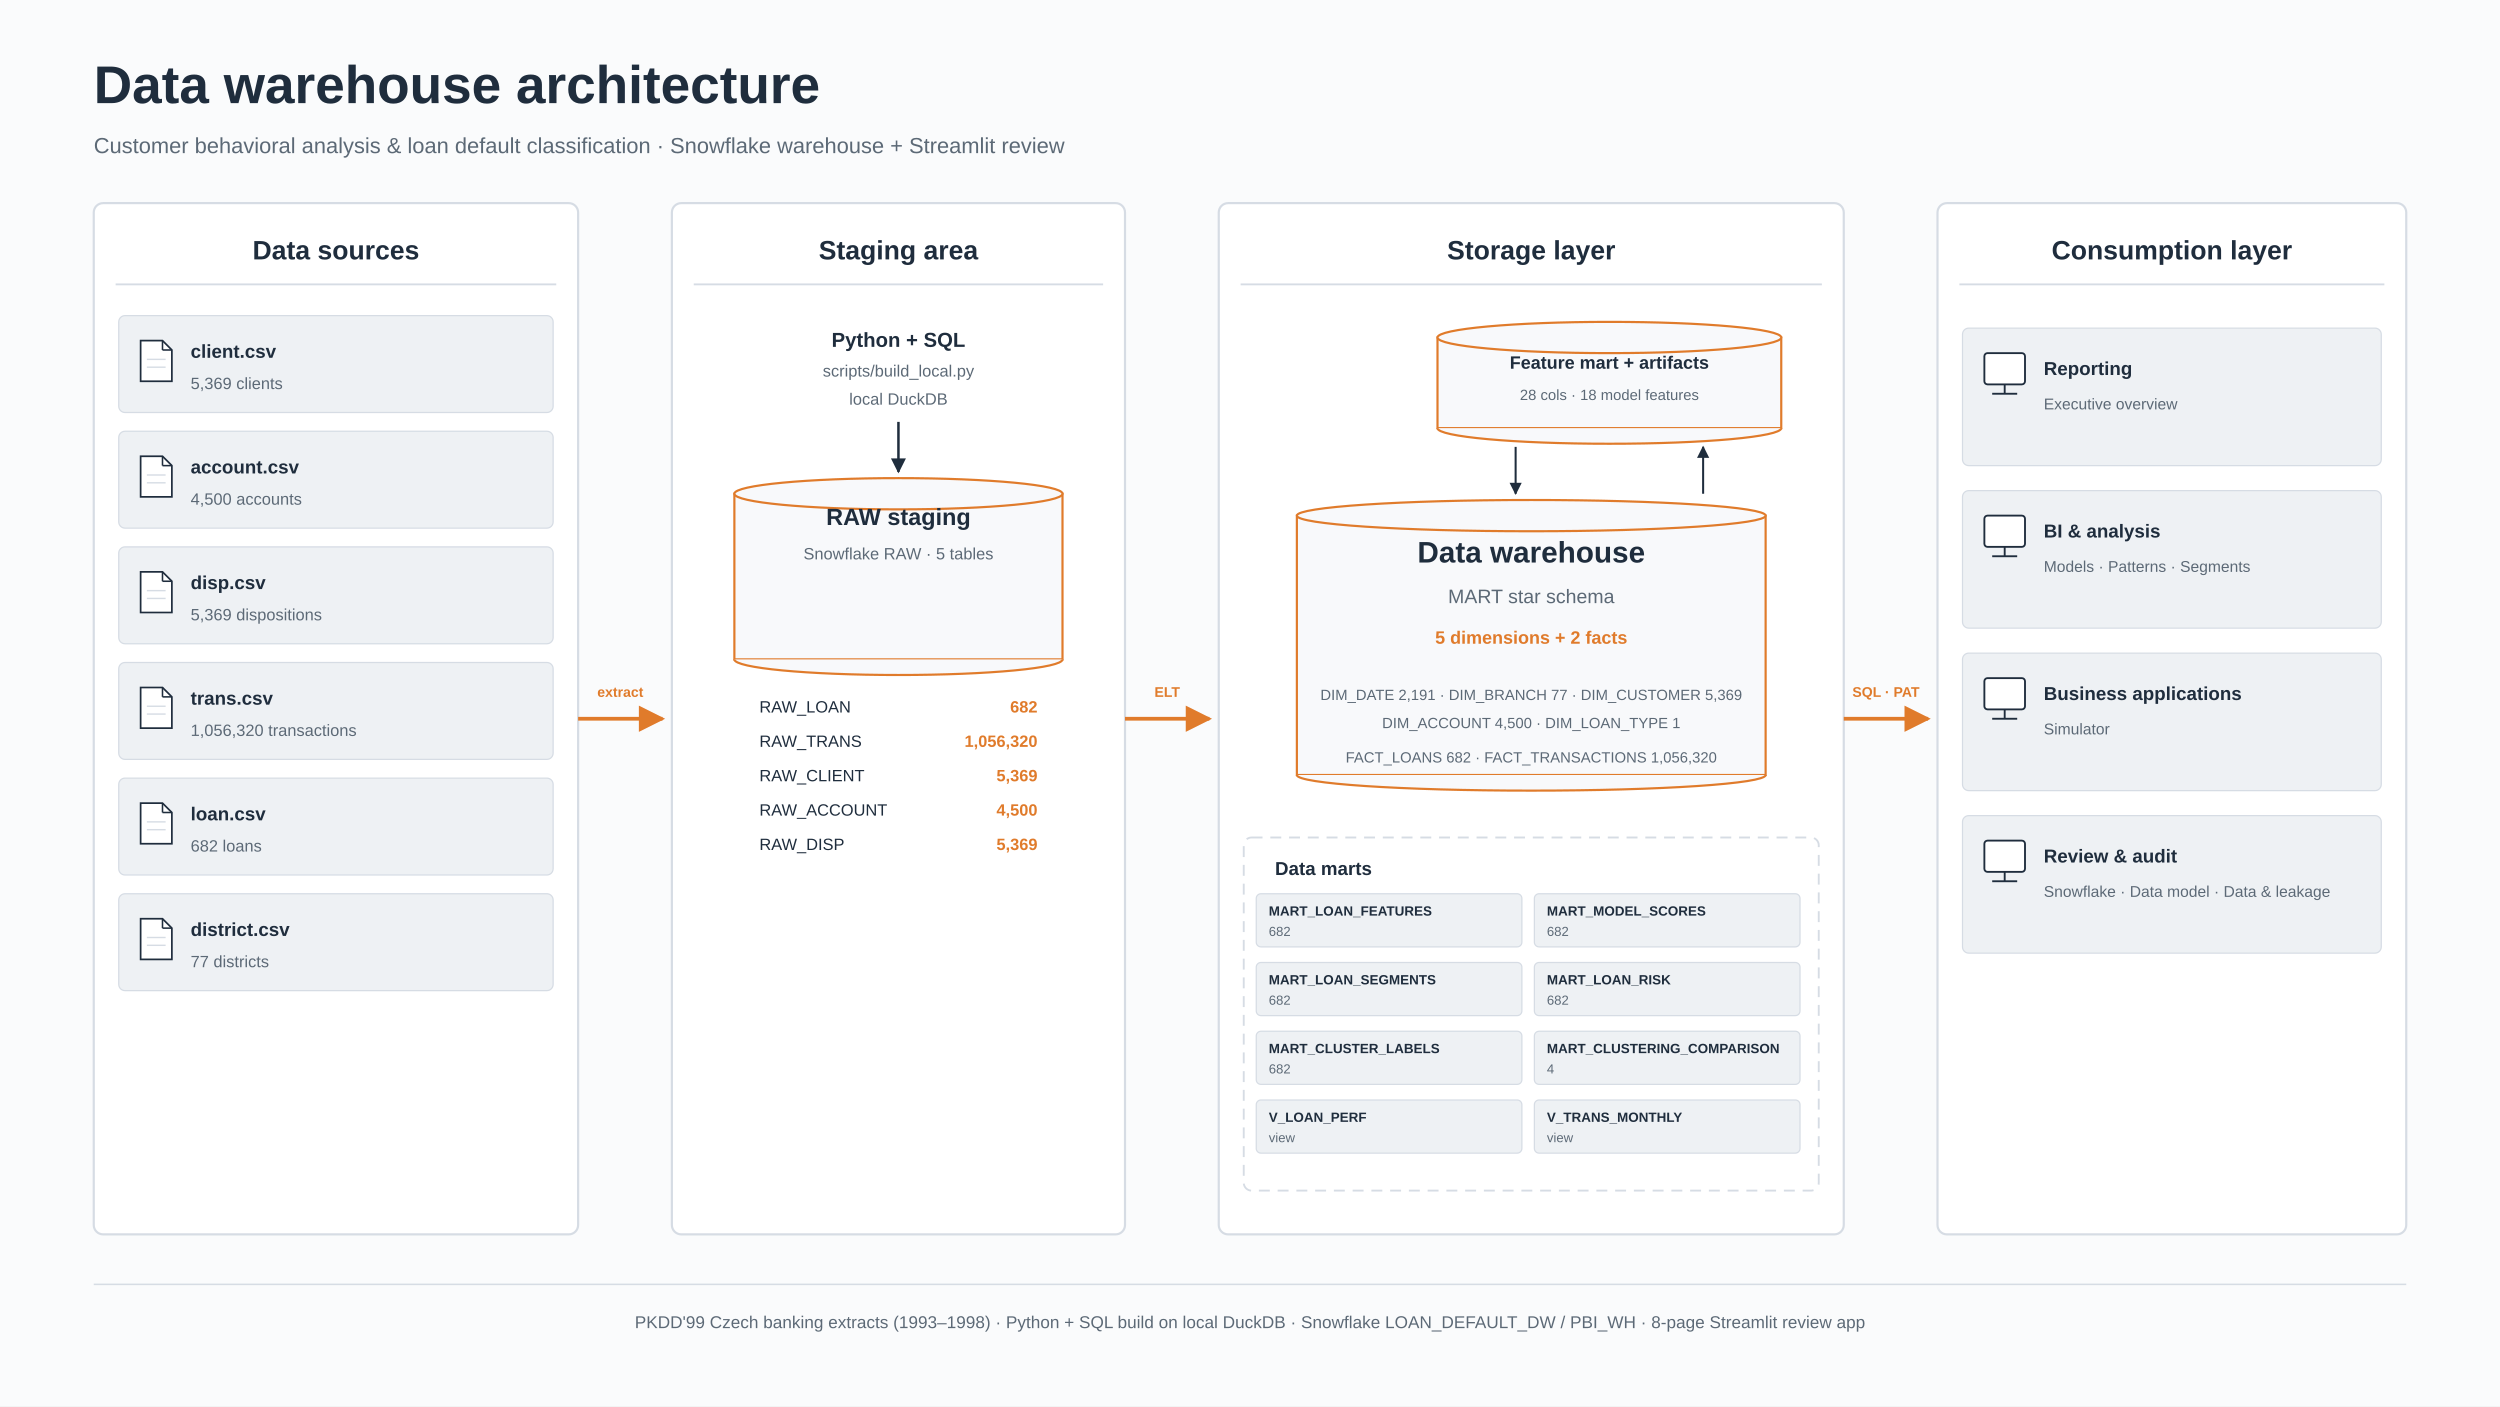
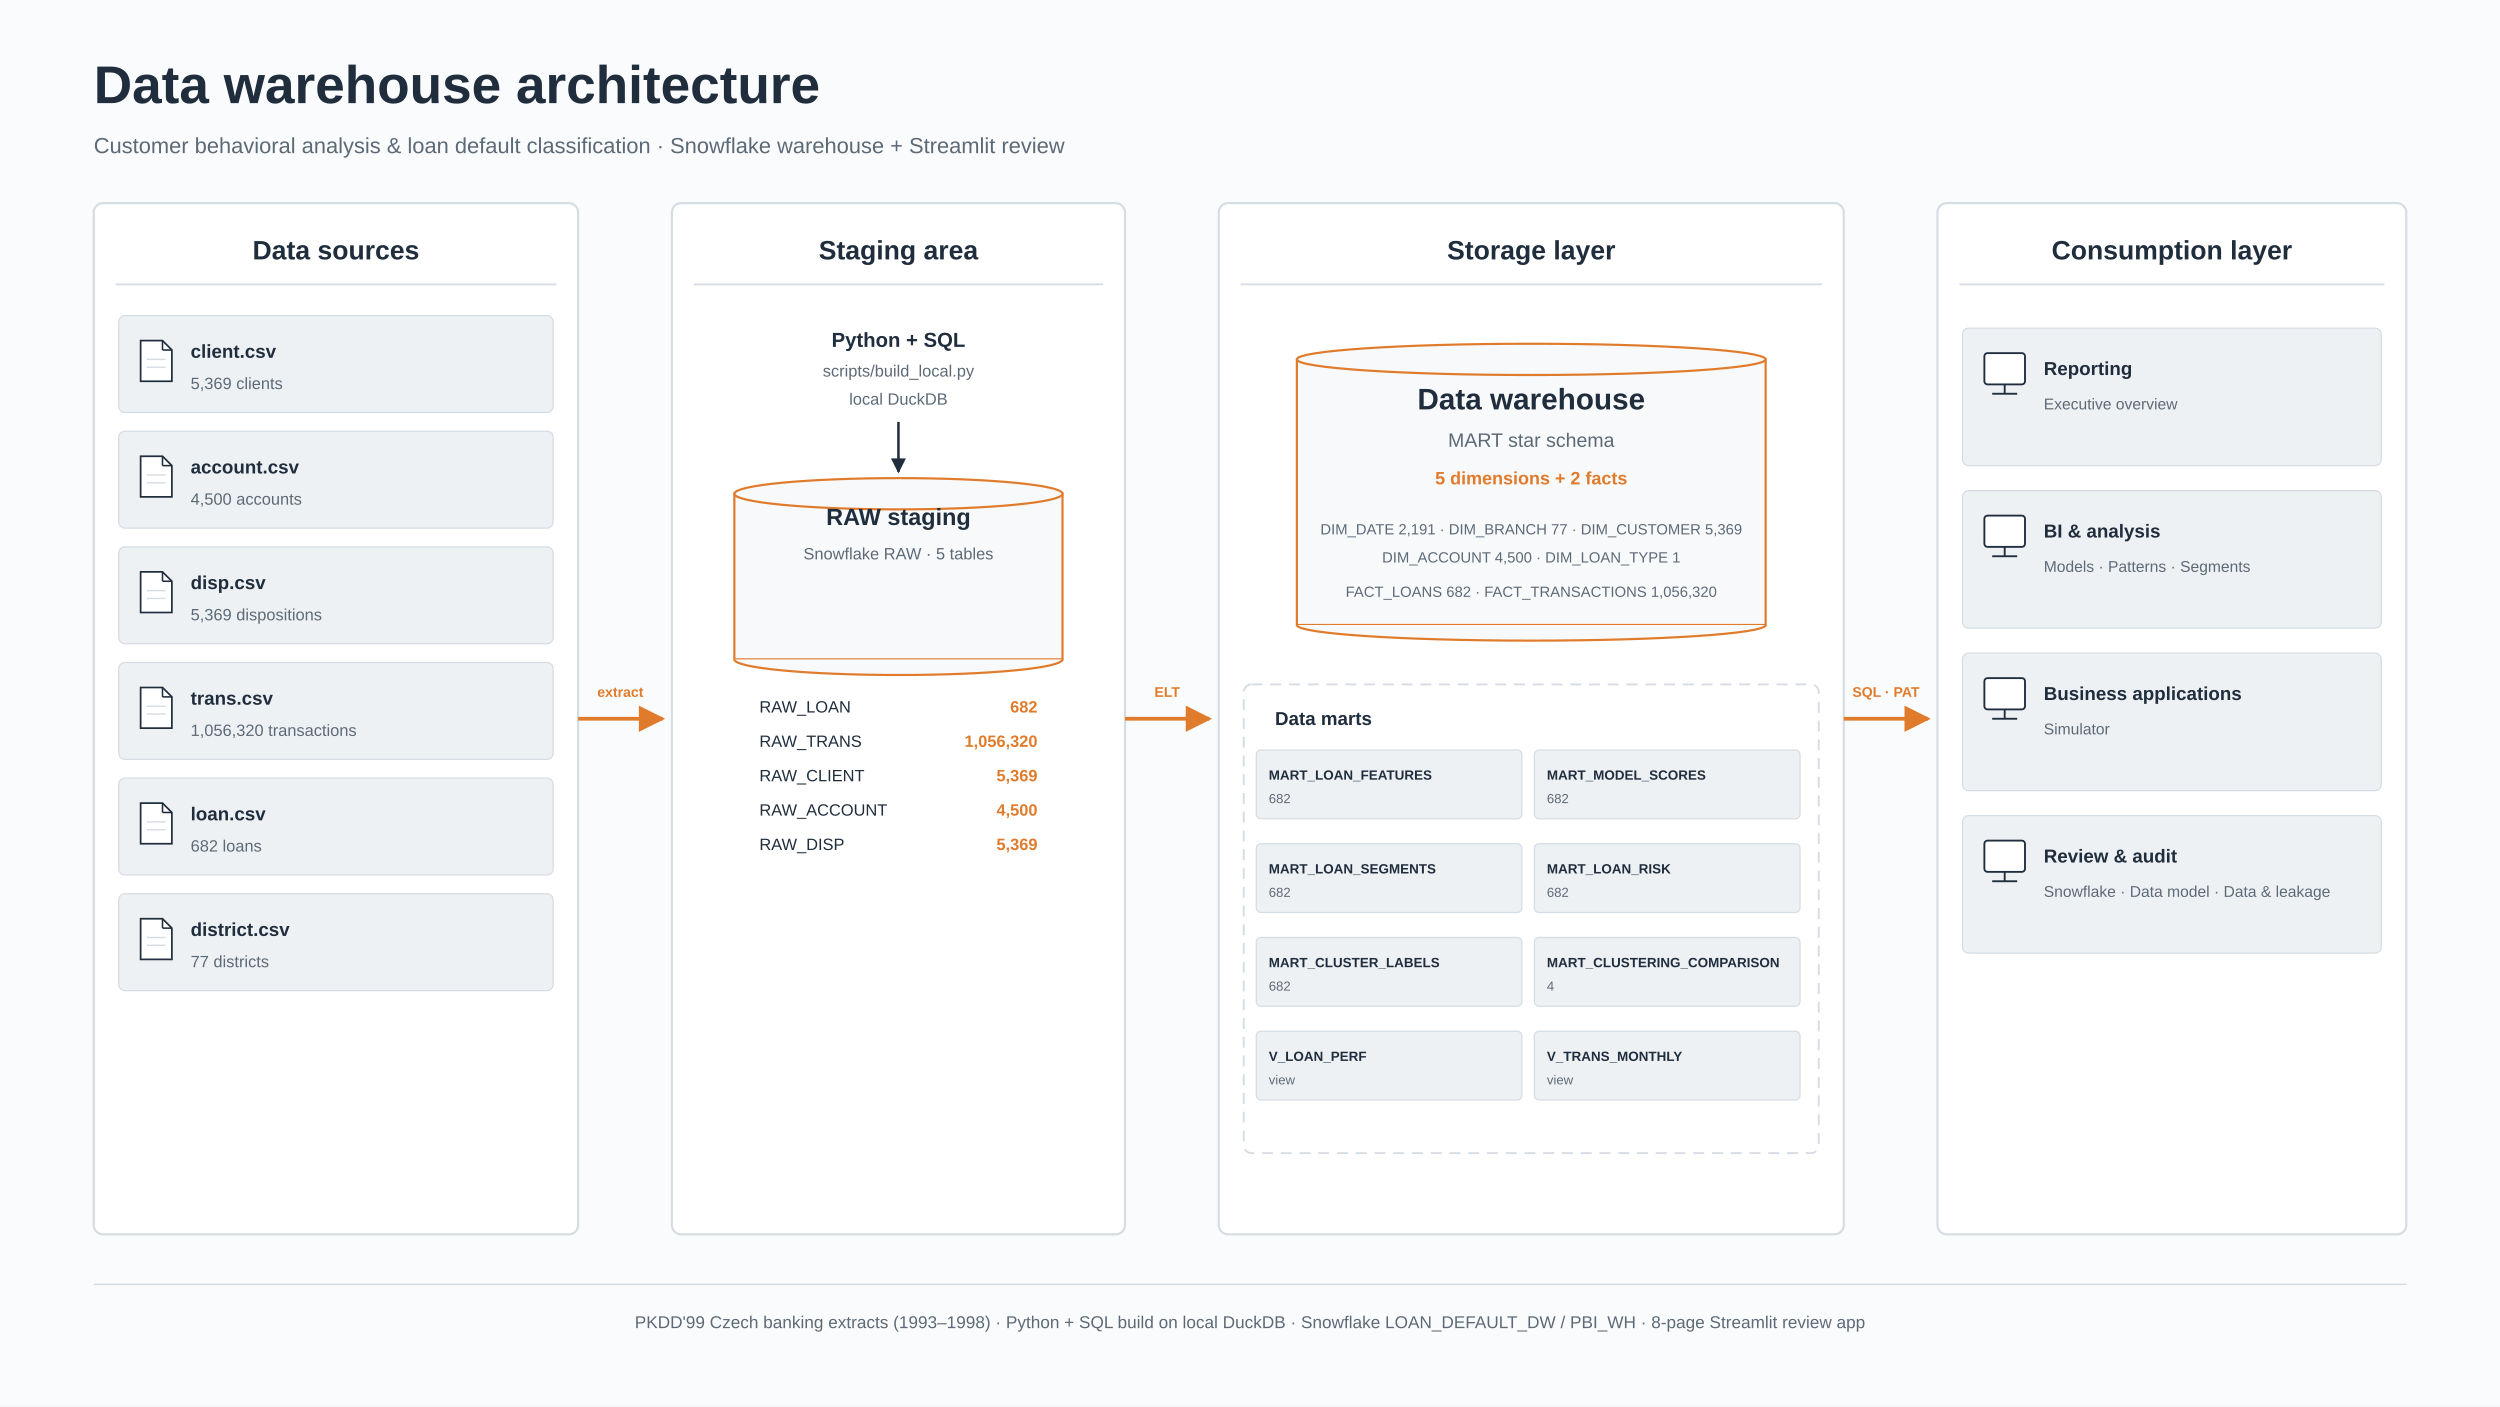
<svg xmlns="http://www.w3.org/2000/svg" width="1600" height="900" viewBox="0 0 1600 900" role="img" aria-label="Banking analytics warehouse layered architecture">
  <defs>
    <marker id="arr-o" viewBox="0 0 10 10" refX="9" refY="5" markerWidth="7" markerHeight="7" orient="auto-start-reverse">
      <path d="M 0 0 L 10 5 L 0 10 z" fill="#E07B2B" />
    </marker>
    <marker id="arr-n" viewBox="0 0 10 10" refX="9" refY="5" markerWidth="6" markerHeight="6" orient="auto-start-reverse">
      <path d="M 0 0 L 10 5 L 0 10 z" fill="#1F2D3D" />
    </marker>
  </defs>
  <rect x="0" y="0" width="1600" height="900" rx="0" fill="#FAFBFC" stroke="none" stroke-width="1" />
  <text x="60" y="66" font-family="Arial, Helvetica, sans-serif" font-size="34" fill="#1F2D3D" font-weight="bold" text-anchor="start">Data warehouse architecture</text>
  <text x="60" y="98" font-family="Arial, Helvetica, sans-serif" font-size="14" fill="#5C6976" font-weight="normal" text-anchor="start">Customer behavioral analysis &amp; loan default classification  ·  Snowflake warehouse + Streamlit review</text>
  <rect x="60" y="130" width="310" height="660" rx="6" fill="#FFFFFF" stroke="#D6DCE4" stroke-width="1.4" />
  <text x="215.0" y="166" font-family="Arial, Helvetica, sans-serif" font-size="17" fill="#1F2D3D" font-weight="bold" text-anchor="middle">Data sources</text>
  <line x1="74" y1="182" x2="356" y2="182" stroke="#D6DCE4" stroke-width="1.2" />
  <rect x="76" y="202" width="278" height="62" rx="4" fill="#EEF1F4" stroke="#D6DCE4" stroke-width="0.8" />
  <path d="M 90 218 L 104 218 L 110 224 L 110 244 L 90 244 Z" stroke="#1F2D3D" stroke-width="1.1" fill="#FFFFFF" />
  <line x1="104" y1="218" x2="104" y2="224" stroke="#1F2D3D" stroke-width="1" />
  <line x1="104" y1="224" x2="110" y2="224" stroke="#1F2D3D" stroke-width="1" />
  <line x1="94" y1="230" x2="106" y2="230" stroke="#D6DCE4" stroke-width="0.9" />
  <line x1="94" y1="235" x2="106" y2="235" stroke="#D6DCE4" stroke-width="0.9" />
  <text x="122" y="229" font-family="Arial, Helvetica, sans-serif" font-size="12" fill="#1F2D3D" font-weight="bold" text-anchor="start">client.csv</text>
  <text x="122" y="249" font-family="Arial, Helvetica, sans-serif" font-size="10.5" fill="#5C6976" font-weight="normal" text-anchor="start">5,369 clients</text>
  <rect x="76" y="276" width="278" height="62" rx="4" fill="#EEF1F4" stroke="#D6DCE4" stroke-width="0.8" />
  <path d="M 90 292 L 104 292 L 110 298 L 110 318 L 90 318 Z" stroke="#1F2D3D" stroke-width="1.1" fill="#FFFFFF" />
  <line x1="104" y1="292" x2="104" y2="298" stroke="#1F2D3D" stroke-width="1" />
  <line x1="104" y1="298" x2="110" y2="298" stroke="#1F2D3D" stroke-width="1" />
  <line x1="94" y1="304" x2="106" y2="304" stroke="#D6DCE4" stroke-width="0.9" />
  <line x1="94" y1="309" x2="106" y2="309" stroke="#D6DCE4" stroke-width="0.9" />
  <text x="122" y="303" font-family="Arial, Helvetica, sans-serif" font-size="12" fill="#1F2D3D" font-weight="bold" text-anchor="start">account.csv</text>
  <text x="122" y="323" font-family="Arial, Helvetica, sans-serif" font-size="10.5" fill="#5C6976" font-weight="normal" text-anchor="start">4,500 accounts</text>
  <rect x="76" y="350" width="278" height="62" rx="4" fill="#EEF1F4" stroke="#D6DCE4" stroke-width="0.8" />
  <path d="M 90 366 L 104 366 L 110 372 L 110 392 L 90 392 Z" stroke="#1F2D3D" stroke-width="1.1" fill="#FFFFFF" />
  <line x1="104" y1="366" x2="104" y2="372" stroke="#1F2D3D" stroke-width="1" />
  <line x1="104" y1="372" x2="110" y2="372" stroke="#1F2D3D" stroke-width="1" />
  <line x1="94" y1="378" x2="106" y2="378" stroke="#D6DCE4" stroke-width="0.9" />
  <line x1="94" y1="383" x2="106" y2="383" stroke="#D6DCE4" stroke-width="0.9" />
  <text x="122" y="377" font-family="Arial, Helvetica, sans-serif" font-size="12" fill="#1F2D3D" font-weight="bold" text-anchor="start">disp.csv</text>
  <text x="122" y="397" font-family="Arial, Helvetica, sans-serif" font-size="10.5" fill="#5C6976" font-weight="normal" text-anchor="start">5,369 dispositions</text>
  <rect x="76" y="424" width="278" height="62" rx="4" fill="#EEF1F4" stroke="#D6DCE4" stroke-width="0.8" />
  <path d="M 90 440 L 104 440 L 110 446 L 110 466 L 90 466 Z" stroke="#1F2D3D" stroke-width="1.1" fill="#FFFFFF" />
  <line x1="104" y1="440" x2="104" y2="446" stroke="#1F2D3D" stroke-width="1" />
  <line x1="104" y1="446" x2="110" y2="446" stroke="#1F2D3D" stroke-width="1" />
  <line x1="94" y1="452" x2="106" y2="452" stroke="#D6DCE4" stroke-width="0.9" />
  <line x1="94" y1="457" x2="106" y2="457" stroke="#D6DCE4" stroke-width="0.9" />
  <text x="122" y="451" font-family="Arial, Helvetica, sans-serif" font-size="12" fill="#1F2D3D" font-weight="bold" text-anchor="start">trans.csv</text>
  <text x="122" y="471" font-family="Arial, Helvetica, sans-serif" font-size="10.5" fill="#5C6976" font-weight="normal" text-anchor="start">1,056,320 transactions</text>
  <rect x="76" y="498" width="278" height="62" rx="4" fill="#EEF1F4" stroke="#D6DCE4" stroke-width="0.8" />
  <path d="M 90 514 L 104 514 L 110 520 L 110 540 L 90 540 Z" stroke="#1F2D3D" stroke-width="1.1" fill="#FFFFFF" />
  <line x1="104" y1="514" x2="104" y2="520" stroke="#1F2D3D" stroke-width="1" />
  <line x1="104" y1="520" x2="110" y2="520" stroke="#1F2D3D" stroke-width="1" />
  <line x1="94" y1="526" x2="106" y2="526" stroke="#D6DCE4" stroke-width="0.9" />
  <line x1="94" y1="531" x2="106" y2="531" stroke="#D6DCE4" stroke-width="0.9" />
  <text x="122" y="525" font-family="Arial, Helvetica, sans-serif" font-size="12" fill="#1F2D3D" font-weight="bold" text-anchor="start">loan.csv</text>
  <text x="122" y="545" font-family="Arial, Helvetica, sans-serif" font-size="10.5" fill="#5C6976" font-weight="normal" text-anchor="start">682 loans</text>
  <rect x="76" y="572" width="278" height="62" rx="4" fill="#EEF1F4" stroke="#D6DCE4" stroke-width="0.8" />
  <path d="M 90 588 L 104 588 L 110 594 L 110 614 L 90 614 Z" stroke="#1F2D3D" stroke-width="1.1" fill="#FFFFFF" />
  <line x1="104" y1="588" x2="104" y2="594" stroke="#1F2D3D" stroke-width="1" />
  <line x1="104" y1="594" x2="110" y2="594" stroke="#1F2D3D" stroke-width="1" />
  <line x1="94" y1="600" x2="106" y2="600" stroke="#D6DCE4" stroke-width="0.9" />
  <line x1="94" y1="605" x2="106" y2="605" stroke="#D6DCE4" stroke-width="0.9" />
  <text x="122" y="599" font-family="Arial, Helvetica, sans-serif" font-size="12" fill="#1F2D3D" font-weight="bold" text-anchor="start">district.csv</text>
  <text x="122" y="619" font-family="Arial, Helvetica, sans-serif" font-size="10.5" fill="#5C6976" font-weight="normal" text-anchor="start">77 districts</text>
  <rect x="430" y="130" width="290" height="660" rx="6" fill="#FFFFFF" stroke="#D6DCE4" stroke-width="1.4" />
  <text x="575.0" y="166" font-family="Arial, Helvetica, sans-serif" font-size="17" fill="#1F2D3D" font-weight="bold" text-anchor="middle">Staging area</text>
  <line x1="444" y1="182" x2="706" y2="182" stroke="#D6DCE4" stroke-width="1.2" />
  <text x="575" y="222" font-family="Arial, Helvetica, sans-serif" font-size="13" fill="#1F2D3D" font-weight="bold" text-anchor="middle">Python + SQL</text>
  <text x="575" y="241" font-family="Arial, Helvetica, sans-serif" font-size="10.5" fill="#5C6976" font-weight="normal" text-anchor="middle">scripts/build_local.py</text>
  <text x="575" y="259" font-family="Arial, Helvetica, sans-serif" font-size="10.5" fill="#5C6976" font-weight="normal" text-anchor="middle">local DuckDB</text>
  <path d="M 575 270 L 575 302" stroke="#1F2D3D" stroke-width="1.6" fill="none" marker-end="url(#arr-n)" />
  <rect x="470" y="316" width="210" height="106" rx="0" fill="#F8F9FB" stroke="#E07B2B" stroke-width="1.4" />
  <ellipse cx="575.0" cy="316" rx="105.0" ry="10" fill="#F8F9FB" stroke="#E07B2B" stroke-width="1.4" />
  <path d="M 470 422 A 105.0 10 0 0 0 680 422" fill="#F8F9FB" stroke="#E07B2B" stroke-width="1.4" />
  <text x="575" y="336" font-family="Arial, Helvetica, sans-serif" font-size="15" fill="#1F2D3D" font-weight="bold" text-anchor="middle">RAW staging</text>
  <text x="575" y="358" font-family="Arial, Helvetica, sans-serif" font-size="10.5" fill="#5C6976" font-weight="normal" text-anchor="middle">Snowflake RAW · 5 tables</text>
  <text x="486" y="456" font-family="Arial, Helvetica, sans-serif" font-size="10.5" fill="#1F2D3D" font-weight="normal" text-anchor="start">RAW_LOAN</text>
  <text x="664" y="456" font-family="Arial, Helvetica, sans-serif" font-size="10.5" fill="#E07B2B" font-weight="bold" text-anchor="end">682</text>
  <text x="486" y="478" font-family="Arial, Helvetica, sans-serif" font-size="10.5" fill="#1F2D3D" font-weight="normal" text-anchor="start">RAW_TRANS</text>
  <text x="664" y="478" font-family="Arial, Helvetica, sans-serif" font-size="10.5" fill="#E07B2B" font-weight="bold" text-anchor="end">1,056,320</text>
  <text x="486" y="500" font-family="Arial, Helvetica, sans-serif" font-size="10.5" fill="#1F2D3D" font-weight="normal" text-anchor="start">RAW_CLIENT</text>
  <text x="664" y="500" font-family="Arial, Helvetica, sans-serif" font-size="10.5" fill="#E07B2B" font-weight="bold" text-anchor="end">5,369</text>
  <text x="486" y="522" font-family="Arial, Helvetica, sans-serif" font-size="10.5" fill="#1F2D3D" font-weight="normal" text-anchor="start">RAW_ACCOUNT</text>
  <text x="664" y="522" font-family="Arial, Helvetica, sans-serif" font-size="10.5" fill="#E07B2B" font-weight="bold" text-anchor="end">4,500</text>
  <text x="486" y="544" font-family="Arial, Helvetica, sans-serif" font-size="10.5" fill="#1F2D3D" font-weight="normal" text-anchor="start">RAW_DISP</text>
  <text x="664" y="544" font-family="Arial, Helvetica, sans-serif" font-size="10.5" fill="#E07B2B" font-weight="bold" text-anchor="end">5,369</text>
  <rect x="780" y="130" width="400" height="660" rx="6" fill="#FFFFFF" stroke="#D6DCE4" stroke-width="1.4" />
  <text x="980.0" y="166" font-family="Arial, Helvetica, sans-serif" font-size="17" fill="#1F2D3D" font-weight="bold" text-anchor="middle">Storage layer</text>
  <line x1="794" y1="182" x2="1166" y2="182" stroke="#D6DCE4" stroke-width="1.2" />
-   <rect x="920" y="216" width="220" height="58" rx="0" fill="#F8F9FB" stroke="#E07B2B" stroke-width="1.4" />
-   <ellipse cx="1030.0" cy="216" rx="110.0" ry="10" fill="#F8F9FB" stroke="#E07B2B" stroke-width="1.4" />
-   <path d="M 920 274 A 110.0 10 0 0 0 1140 274" fill="#F8F9FB" stroke="#E07B2B" stroke-width="1.4" />
-   <text x="1030" y="236" font-family="Arial, Helvetica, sans-serif" font-size="11.5" fill="#1F2D3D" font-weight="bold" text-anchor="middle">Feature mart + artifacts</text>
-   <text x="1030" y="256" font-family="Arial, Helvetica, sans-serif" font-size="9.5" fill="#5C6976" font-weight="normal" text-anchor="middle">28 cols · 18 model features</text>
-   <path d="M 970 286 L 970 316" stroke="#1F2D3D" stroke-width="1.3" fill="none" marker-end="url(#arr-n)" />
-   <path d="M 1090 316 L 1090 286" stroke="#1F2D3D" stroke-width="1.3" fill="none" marker-end="url(#arr-n)" />
-   <rect x="830" y="330" width="300" height="166" rx="0" fill="#F8F9FB" stroke="#E07B2B" stroke-width="1.4" />
-   <ellipse cx="980.0" cy="330" rx="150.0" ry="10" fill="#F8F9FB" stroke="#E07B2B" stroke-width="1.4" />
-   <path d="M 830 496 A 150.0 10 0 0 0 1130 496" fill="#F8F9FB" stroke="#E07B2B" stroke-width="1.4" />
-   <text x="980" y="360" font-family="Arial, Helvetica, sans-serif" font-size="19" fill="#1F2D3D" font-weight="bold" text-anchor="middle">Data warehouse</text>
-   <text x="980" y="386" font-family="Arial, Helvetica, sans-serif" font-size="12.5" fill="#5C6976" font-weight="normal" text-anchor="middle">MART star schema</text>
-   <text x="980" y="412" font-family="Arial, Helvetica, sans-serif" font-size="11.5" fill="#E07B2B" font-weight="bold" text-anchor="middle">5 dimensions + 2 facts</text>
-   <text x="980" y="448" font-family="Arial, Helvetica, sans-serif" font-size="9.5" fill="#5C6976" font-weight="normal" text-anchor="middle">DIM_DATE 2,191 · DIM_BRANCH 77 · DIM_CUSTOMER 5,369</text>
-   <text x="980" y="466" font-family="Arial, Helvetica, sans-serif" font-size="9.5" fill="#5C6976" font-weight="normal" text-anchor="middle">DIM_ACCOUNT 4,500 · DIM_LOAN_TYPE 1</text>
-   <text x="980" y="488" font-family="Arial, Helvetica, sans-serif" font-size="9.5" fill="#5C6976" font-weight="normal" text-anchor="middle">FACT_LOANS 682 · FACT_TRANSACTIONS 1,056,320</text>
-   <rect x="796" y="536" width="368" height="226" rx="5" fill="#FFFFFF" stroke="#D6DCE4" stroke-width="1.2" stroke-dasharray="7 5" />
-   <text x="816" y="560" font-family="Arial, Helvetica, sans-serif" font-size="12" fill="#1F2D3D" font-weight="bold" text-anchor="start">Data marts</text>
-   <rect x="804" y="572" width="170" height="34" rx="3" fill="#EEF1F4" stroke="#D6DCE4" stroke-width="0.8" />
-   <text x="812" y="586" font-family="Arial, Helvetica, sans-serif" font-size="8.6" fill="#1F2D3D" font-weight="bold" text-anchor="start">MART_LOAN_FEATURES</text>
-   <text x="812" y="599" font-family="Arial, Helvetica, sans-serif" font-size="8.4" fill="#5C6976" font-weight="normal" text-anchor="start">682</text>
-   <rect x="982" y="572" width="170" height="34" rx="3" fill="#EEF1F4" stroke="#D6DCE4" stroke-width="0.8" />
-   <text x="990" y="586" font-family="Arial, Helvetica, sans-serif" font-size="8.6" fill="#1F2D3D" font-weight="bold" text-anchor="start">MART_MODEL_SCORES</text>
-   <text x="990" y="599" font-family="Arial, Helvetica, sans-serif" font-size="8.4" fill="#5C6976" font-weight="normal" text-anchor="start">682</text>
-   <rect x="804" y="616" width="170" height="34" rx="3" fill="#EEF1F4" stroke="#D6DCE4" stroke-width="0.8" />
-   <text x="812" y="630" font-family="Arial, Helvetica, sans-serif" font-size="8.6" fill="#1F2D3D" font-weight="bold" text-anchor="start">MART_LOAN_SEGMENTS</text>
-   <text x="812" y="643" font-family="Arial, Helvetica, sans-serif" font-size="8.4" fill="#5C6976" font-weight="normal" text-anchor="start">682</text>
-   <rect x="982" y="616" width="170" height="34" rx="3" fill="#EEF1F4" stroke="#D6DCE4" stroke-width="0.8" />
-   <text x="990" y="630" font-family="Arial, Helvetica, sans-serif" font-size="8.6" fill="#1F2D3D" font-weight="bold" text-anchor="start">MART_LOAN_RISK</text>
-   <text x="990" y="643" font-family="Arial, Helvetica, sans-serif" font-size="8.4" fill="#5C6976" font-weight="normal" text-anchor="start">682</text>
-   <rect x="804" y="660" width="170" height="34" rx="3" fill="#EEF1F4" stroke="#D6DCE4" stroke-width="0.8" />
-   <text x="812" y="674" font-family="Arial, Helvetica, sans-serif" font-size="8.6" fill="#1F2D3D" font-weight="bold" text-anchor="start">MART_CLUSTER_LABELS</text>
-   <text x="812" y="687" font-family="Arial, Helvetica, sans-serif" font-size="8.4" fill="#5C6976" font-weight="normal" text-anchor="start">682</text>
-   <rect x="982" y="660" width="170" height="34" rx="3" fill="#EEF1F4" stroke="#D6DCE4" stroke-width="0.8" />
-   <text x="990" y="674" font-family="Arial, Helvetica, sans-serif" font-size="8.6" fill="#1F2D3D" font-weight="bold" text-anchor="start">MART_CLUSTERING_COMPARISON</text>
-   <text x="990" y="687" font-family="Arial, Helvetica, sans-serif" font-size="8.4" fill="#5C6976" font-weight="normal" text-anchor="start">4</text>
-   <rect x="804" y="704" width="170" height="34" rx="3" fill="#EEF1F4" stroke="#D6DCE4" stroke-width="0.8" />
-   <text x="812" y="718" font-family="Arial, Helvetica, sans-serif" font-size="8.6" fill="#1F2D3D" font-weight="bold" text-anchor="start">V_LOAN_PERF</text>
-   <text x="812" y="731" font-family="Arial, Helvetica, sans-serif" font-size="8.4" fill="#5C6976" font-weight="normal" text-anchor="start">view</text>
-   <rect x="982" y="704" width="170" height="34" rx="3" fill="#EEF1F4" stroke="#D6DCE4" stroke-width="0.8" />
-   <text x="990" y="718" font-family="Arial, Helvetica, sans-serif" font-size="8.6" fill="#1F2D3D" font-weight="bold" text-anchor="start">V_TRANS_MONTHLY</text>
-   <text x="990" y="731" font-family="Arial, Helvetica, sans-serif" font-size="8.4" fill="#5C6976" font-weight="normal" text-anchor="start">view</text>
+   <rect x="830" y="230" width="300" height="170" rx="0" fill="#F8F9FB" stroke="#E07B2B" stroke-width="1.4" />
+   <ellipse cx="980.0" cy="230" rx="150.0" ry="10" fill="#F8F9FB" stroke="#E07B2B" stroke-width="1.4" />
+   <path d="M 830 400 A 150.0 10 0 0 0 1130 400" fill="#F8F9FB" stroke="#E07B2B" stroke-width="1.4" />
+   <text x="980" y="262" font-family="Arial, Helvetica, sans-serif" font-size="19" fill="#1F2D3D" font-weight="bold" text-anchor="middle">Data warehouse</text>
+   <text x="980" y="286" font-family="Arial, Helvetica, sans-serif" font-size="12.5" fill="#5C6976" font-weight="normal" text-anchor="middle">MART star schema</text>
+   <text x="980" y="310" font-family="Arial, Helvetica, sans-serif" font-size="11.5" fill="#E07B2B" font-weight="bold" text-anchor="middle">5 dimensions + 2 facts</text>
+   <text x="980" y="342" font-family="Arial, Helvetica, sans-serif" font-size="9.5" fill="#5C6976" font-weight="normal" text-anchor="middle">DIM_DATE 2,191 · DIM_BRANCH 77 · DIM_CUSTOMER 5,369</text>
+   <text x="980" y="360" font-family="Arial, Helvetica, sans-serif" font-size="9.5" fill="#5C6976" font-weight="normal" text-anchor="middle">DIM_ACCOUNT 4,500 · DIM_LOAN_TYPE 1</text>
+   <text x="980" y="382" font-family="Arial, Helvetica, sans-serif" font-size="9.5" fill="#5C6976" font-weight="normal" text-anchor="middle">FACT_LOANS 682 · FACT_TRANSACTIONS 1,056,320</text>
+   <rect x="796" y="438" width="368" height="300" rx="5" fill="#FFFFFF" stroke="#D6DCE4" stroke-width="1.2" stroke-dasharray="7 5" />
+   <text x="816" y="464" font-family="Arial, Helvetica, sans-serif" font-size="12" fill="#1F2D3D" font-weight="bold" text-anchor="start">Data marts</text>
+   <rect x="804" y="480" width="170" height="44" rx="3" fill="#EEF1F4" stroke="#D6DCE4" stroke-width="0.8" />
+   <text x="812" y="499" font-family="Arial, Helvetica, sans-serif" font-size="8.6" fill="#1F2D3D" font-weight="bold" text-anchor="start">MART_LOAN_FEATURES</text>
+   <text x="812" y="514" font-family="Arial, Helvetica, sans-serif" font-size="8.4" fill="#5C6976" font-weight="normal" text-anchor="start">682</text>
+   <rect x="982" y="480" width="170" height="44" rx="3" fill="#EEF1F4" stroke="#D6DCE4" stroke-width="0.8" />
+   <text x="990" y="499" font-family="Arial, Helvetica, sans-serif" font-size="8.6" fill="#1F2D3D" font-weight="bold" text-anchor="start">MART_MODEL_SCORES</text>
+   <text x="990" y="514" font-family="Arial, Helvetica, sans-serif" font-size="8.4" fill="#5C6976" font-weight="normal" text-anchor="start">682</text>
+   <rect x="804" y="540" width="170" height="44" rx="3" fill="#EEF1F4" stroke="#D6DCE4" stroke-width="0.8" />
+   <text x="812" y="559" font-family="Arial, Helvetica, sans-serif" font-size="8.6" fill="#1F2D3D" font-weight="bold" text-anchor="start">MART_LOAN_SEGMENTS</text>
+   <text x="812" y="574" font-family="Arial, Helvetica, sans-serif" font-size="8.4" fill="#5C6976" font-weight="normal" text-anchor="start">682</text>
+   <rect x="982" y="540" width="170" height="44" rx="3" fill="#EEF1F4" stroke="#D6DCE4" stroke-width="0.8" />
+   <text x="990" y="559" font-family="Arial, Helvetica, sans-serif" font-size="8.6" fill="#1F2D3D" font-weight="bold" text-anchor="start">MART_LOAN_RISK</text>
+   <text x="990" y="574" font-family="Arial, Helvetica, sans-serif" font-size="8.4" fill="#5C6976" font-weight="normal" text-anchor="start">682</text>
+   <rect x="804" y="600" width="170" height="44" rx="3" fill="#EEF1F4" stroke="#D6DCE4" stroke-width="0.8" />
+   <text x="812" y="619" font-family="Arial, Helvetica, sans-serif" font-size="8.6" fill="#1F2D3D" font-weight="bold" text-anchor="start">MART_CLUSTER_LABELS</text>
+   <text x="812" y="634" font-family="Arial, Helvetica, sans-serif" font-size="8.4" fill="#5C6976" font-weight="normal" text-anchor="start">682</text>
+   <rect x="982" y="600" width="170" height="44" rx="3" fill="#EEF1F4" stroke="#D6DCE4" stroke-width="0.8" />
+   <text x="990" y="619" font-family="Arial, Helvetica, sans-serif" font-size="8.6" fill="#1F2D3D" font-weight="bold" text-anchor="start">MART_CLUSTERING_COMPARISON</text>
+   <text x="990" y="634" font-family="Arial, Helvetica, sans-serif" font-size="8.4" fill="#5C6976" font-weight="normal" text-anchor="start">4</text>
+   <rect x="804" y="660" width="170" height="44" rx="3" fill="#EEF1F4" stroke="#D6DCE4" stroke-width="0.8" />
+   <text x="812" y="679" font-family="Arial, Helvetica, sans-serif" font-size="8.6" fill="#1F2D3D" font-weight="bold" text-anchor="start">V_LOAN_PERF</text>
+   <text x="812" y="694" font-family="Arial, Helvetica, sans-serif" font-size="8.4" fill="#5C6976" font-weight="normal" text-anchor="start">view</text>
+   <rect x="982" y="660" width="170" height="44" rx="3" fill="#EEF1F4" stroke="#D6DCE4" stroke-width="0.8" />
+   <text x="990" y="679" font-family="Arial, Helvetica, sans-serif" font-size="8.6" fill="#1F2D3D" font-weight="bold" text-anchor="start">V_TRANS_MONTHLY</text>
+   <text x="990" y="694" font-family="Arial, Helvetica, sans-serif" font-size="8.4" fill="#5C6976" font-weight="normal" text-anchor="start">view</text>
  <rect x="1240" y="130" width="300" height="660" rx="6" fill="#FFFFFF" stroke="#D6DCE4" stroke-width="1.4" />
  <text x="1390.0" y="166" font-family="Arial, Helvetica, sans-serif" font-size="17" fill="#1F2D3D" font-weight="bold" text-anchor="middle">Consumption layer</text>
  <line x1="1254" y1="182" x2="1526" y2="182" stroke="#D6DCE4" stroke-width="1.2" />
  <rect x="1256" y="210" width="268" height="88" rx="4" fill="#EEF1F4" stroke="#D6DCE4" stroke-width="0.8" />
  <rect x="1270" y="226" width="26" height="20" rx="2" fill="#FFFFFF" stroke="#1F2D3D" stroke-width="1.2" />
  <line x1="1283.0" y1="246" x2="1283.0" y2="252" stroke="#1F2D3D" stroke-width="1.2" />
  <line x1="1275" y1="252" x2="1291" y2="252" stroke="#1F2D3D" stroke-width="1.2" />
  <text x="1308" y="240" font-family="Arial, Helvetica, sans-serif" font-size="12" fill="#1F2D3D" font-weight="bold" text-anchor="start">Reporting</text>
  <text x="1308" y="262" font-family="Arial, Helvetica, sans-serif" font-size="10" fill="#5C6976" font-weight="normal" text-anchor="start">Executive overview</text>
  <rect x="1256" y="314" width="268" height="88" rx="4" fill="#EEF1F4" stroke="#D6DCE4" stroke-width="0.8" />
  <rect x="1270" y="330" width="26" height="20" rx="2" fill="#FFFFFF" stroke="#1F2D3D" stroke-width="1.2" />
  <line x1="1283.0" y1="350" x2="1283.0" y2="356" stroke="#1F2D3D" stroke-width="1.2" />
  <line x1="1275" y1="356" x2="1291" y2="356" stroke="#1F2D3D" stroke-width="1.2" />
  <text x="1308" y="344" font-family="Arial, Helvetica, sans-serif" font-size="12" fill="#1F2D3D" font-weight="bold" text-anchor="start">BI &amp; analysis</text>
  <text x="1308" y="366" font-family="Arial, Helvetica, sans-serif" font-size="10" fill="#5C6976" font-weight="normal" text-anchor="start">Models · Patterns · Segments</text>
  <rect x="1256" y="418" width="268" height="88" rx="4" fill="#EEF1F4" stroke="#D6DCE4" stroke-width="0.8" />
  <rect x="1270" y="434" width="26" height="20" rx="2" fill="#FFFFFF" stroke="#1F2D3D" stroke-width="1.2" />
  <line x1="1283.0" y1="454" x2="1283.0" y2="460" stroke="#1F2D3D" stroke-width="1.2" />
  <line x1="1275" y1="460" x2="1291" y2="460" stroke="#1F2D3D" stroke-width="1.2" />
  <text x="1308" y="448" font-family="Arial, Helvetica, sans-serif" font-size="12" fill="#1F2D3D" font-weight="bold" text-anchor="start">Business applications</text>
  <text x="1308" y="470" font-family="Arial, Helvetica, sans-serif" font-size="10" fill="#5C6976" font-weight="normal" text-anchor="start">Simulator</text>
  <rect x="1256" y="522" width="268" height="88" rx="4" fill="#EEF1F4" stroke="#D6DCE4" stroke-width="0.8" />
  <rect x="1270" y="538" width="26" height="20" rx="2" fill="#FFFFFF" stroke="#1F2D3D" stroke-width="1.2" />
  <line x1="1283.0" y1="558" x2="1283.0" y2="564" stroke="#1F2D3D" stroke-width="1.2" />
  <line x1="1275" y1="564" x2="1291" y2="564" stroke="#1F2D3D" stroke-width="1.2" />
  <text x="1308" y="552" font-family="Arial, Helvetica, sans-serif" font-size="12" fill="#1F2D3D" font-weight="bold" text-anchor="start">Review &amp; audit</text>
  <text x="1308" y="574" font-family="Arial, Helvetica, sans-serif" font-size="10" fill="#5C6976" font-weight="normal" text-anchor="start">Snowflake · Data model · Data &amp; leakage</text>
  <path d="M 370 460 L 424 460" stroke="#E07B2B" stroke-width="2.4" fill="none" marker-end="url(#arr-o)" />
  <text x="397" y="446" font-family="Arial, Helvetica, sans-serif" font-size="9" fill="#E07B2B" font-weight="bold" text-anchor="middle">extract</text>
  <path d="M 720 460 L 774 460" stroke="#E07B2B" stroke-width="2.4" fill="none" marker-end="url(#arr-o)" />
  <text x="747" y="446" font-family="Arial, Helvetica, sans-serif" font-size="9" fill="#E07B2B" font-weight="bold" text-anchor="middle">ELT</text>
  <path d="M 1180 460 L 1234 460" stroke="#E07B2B" stroke-width="2.4" fill="none" marker-end="url(#arr-o)" />
  <text x="1207" y="446" font-family="Arial, Helvetica, sans-serif" font-size="9" fill="#E07B2B" font-weight="bold" text-anchor="middle">SQL · PAT</text>
  <line x1="60" y1="822" x2="1540" y2="822" stroke="#D6DCE4" stroke-width="1" />
  <text x="800" y="850" font-family="Arial, Helvetica, sans-serif" font-size="11" fill="#5C6976" font-weight="normal" text-anchor="middle">PKDD'99 Czech banking extracts (1993–1998)   ·   Python + SQL build on local DuckDB   ·   Snowflake LOAN_DEFAULT_DW / PBI_WH   ·   8-page Streamlit review app</text>
</svg>
